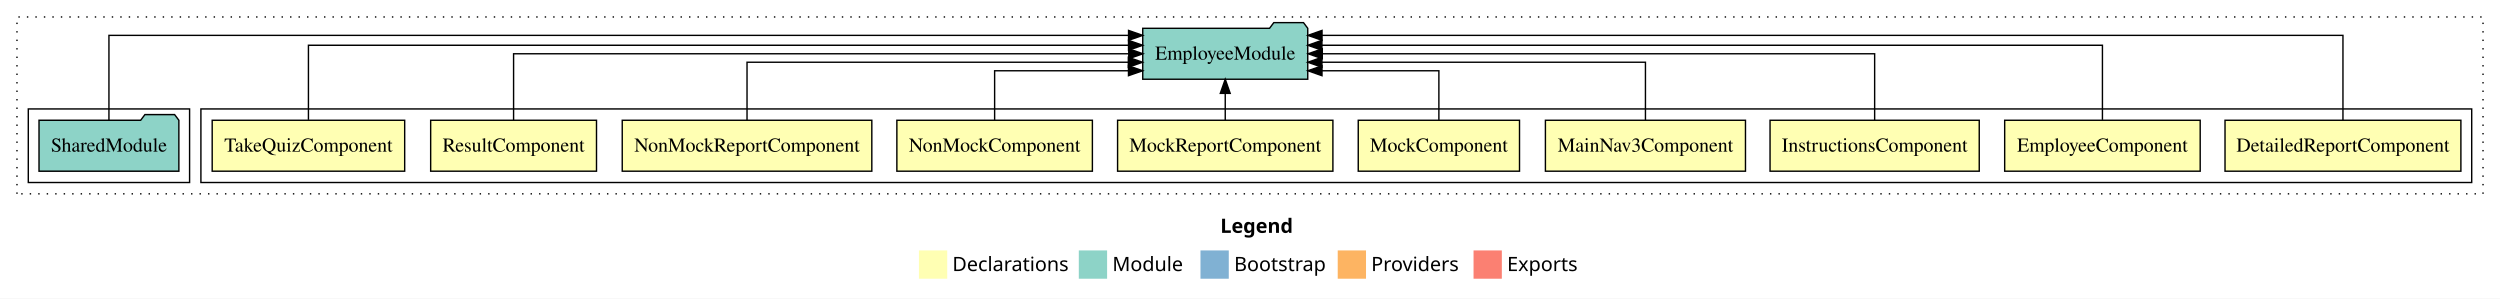
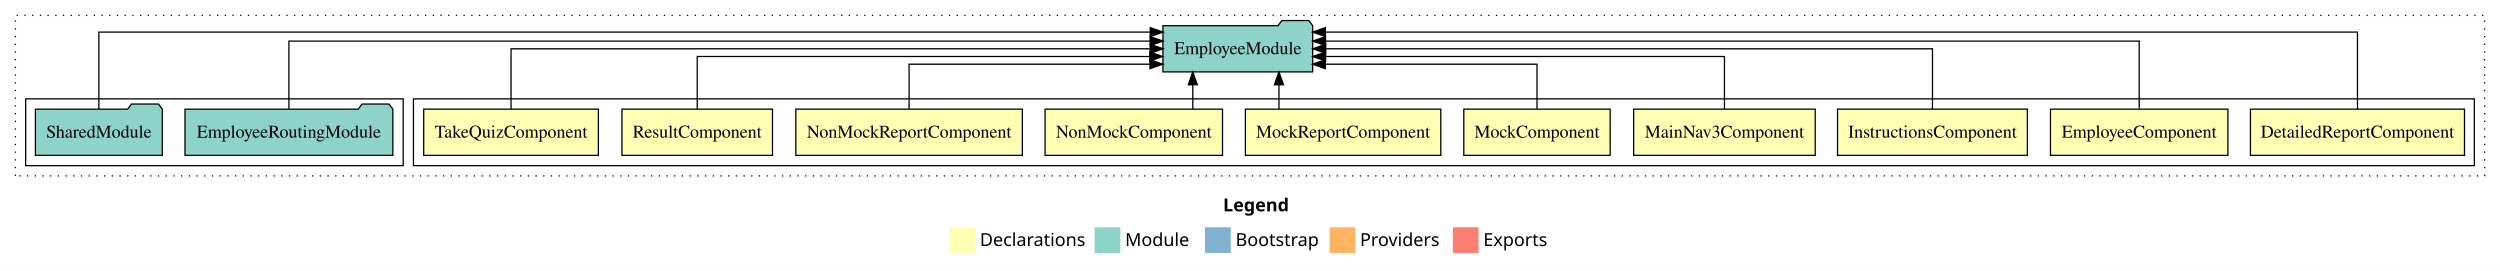
- <svg xmlns="http://www.w3.org/2000/svg" width="1767pt" height="211pt" viewBox="0.00 0.00 1767.00 211.00">
+ <svg xmlns="http://www.w3.org/2000/svg" width="1947pt" height="211pt" viewBox="0.00 0.00 1947.00 211.00">
  <g id="graph0" class="graph" transform="scale(1 1) rotate(0) translate(4 207)">
-     <polygon fill="#ffffff" stroke="transparent" points="-4,4 -4,-207 1763,-207 1763,4 -4,4" />
-     <text text-anchor="start" x="858.509" y="-42.4" font-family="sans-serif" font-weight="bold" font-size="14.00" fill="#000000">Legend</text>
-     <polygon fill="#ffffb3" stroke="transparent" points="645.5,-10 645.5,-30 665.5,-30 665.5,-10 645.5,-10" />
-     <text text-anchor="start" x="669.129" y="-15.4" font-family="sans-serif" font-size="14.00" fill="#000000">  Declarations</text>
-     <polygon fill="#8dd3c7" stroke="transparent" points="758.5,-10 758.5,-30 778.5,-30 778.5,-10 758.5,-10" />
-     <text text-anchor="start" x="782.225" y="-15.4" font-family="sans-serif" font-size="14.00" fill="#000000">  Module</text>
-     <polygon fill="#80b1d3" stroke="transparent" points="844.5,-10 844.5,-30 864.5,-30 864.5,-10 844.5,-10" />
-     <text text-anchor="start" x="868.281" y="-15.4" font-family="sans-serif" font-size="14.00" fill="#000000">  Bootstrap</text>
-     <polygon fill="#fdb462" stroke="transparent" points="941.5,-10 941.5,-30 961.5,-30 961.5,-10 941.5,-10" />
-     <text text-anchor="start" x="965.173" y="-15.4" font-family="sans-serif" font-size="14.00" fill="#000000">  Providers</text>
-     <polygon fill="#fb8072" stroke="transparent" points="1037.5,-10 1037.5,-30 1057.5,-30 1057.5,-10 1037.5,-10" />
-     <text text-anchor="start" x="1061.226" y="-15.4" font-family="sans-serif" font-size="14.00" fill="#000000">  Exports</text>
+     <polygon fill="#ffffff" stroke="transparent" points="-4,4 -4,-207 1943,-207 1943,4 -4,4" />
+     <text text-anchor="start" x="948.509" y="-42.4" font-family="sans-serif" font-weight="bold" font-size="14.00" fill="#000000">Legend</text>
+     <polygon fill="#ffffb3" stroke="transparent" points="735.5,-10 735.5,-30 755.5,-30 755.5,-10 735.5,-10" />
+     <text text-anchor="start" x="759.129" y="-15.4" font-family="sans-serif" font-size="14.00" fill="#000000">  Declarations</text>
+     <polygon fill="#8dd3c7" stroke="transparent" points="848.5,-10 848.5,-30 868.5,-30 868.5,-10 848.5,-10" />
+     <text text-anchor="start" x="872.225" y="-15.4" font-family="sans-serif" font-size="14.00" fill="#000000">  Module</text>
+     <polygon fill="#80b1d3" stroke="transparent" points="934.5,-10 934.5,-30 954.5,-30 954.5,-10 934.5,-10" />
+     <text text-anchor="start" x="958.281" y="-15.4" font-family="sans-serif" font-size="14.00" fill="#000000">  Bootstrap</text>
+     <polygon fill="#fdb462" stroke="transparent" points="1031.5,-10 1031.5,-30 1051.5,-30 1051.5,-10 1031.5,-10" />
+     <text text-anchor="start" x="1055.173" y="-15.4" font-family="sans-serif" font-size="14.00" fill="#000000">  Providers</text>
+     <polygon fill="#fb8072" stroke="transparent" points="1127.5,-10 1127.5,-30 1147.5,-30 1147.5,-10 1127.5,-10" />
+     <text text-anchor="start" x="1151.226" y="-15.4" font-family="sans-serif" font-size="14.00" fill="#000000">  Exports</text>
    <g id="clust1" class="cluster">
-       <polygon fill="none" stroke="#000000" stroke-dasharray="1,5" points="8,-70 8,-195 1751,-195 1751,-70 8,-70" />
+       <polygon fill="none" stroke="#000000" stroke-dasharray="1,5" points="8,-70 8,-195 1931,-195 1931,-70 8,-70" />
    </g>
    <g id="clust2" class="cluster">
-       <polygon fill="none" stroke="#000000" points="138,-78 138,-130 1743,-130 1743,-78 138,-78" />
+       <polygon fill="none" stroke="#000000" points="318,-78 318,-130 1923,-130 1923,-78 318,-78" />
    </g>
    <g id="clust13" class="cluster">
-       <polygon fill="none" stroke="#000000" points="16,-78 16,-130 130,-130 130,-78 16,-78" />
+       <polygon fill="none" stroke="#000000" points="16,-78 16,-130 310,-130 310,-78 16,-78" />
    </g>
    <g id="node1" class="node">
-       <polygon fill="#ffffb3" stroke="#000000" points="1735.357,-122 1568.643,-122 1568.643,-86 1735.357,-86 1735.357,-122" />
-       <text text-anchor="middle" x="1652" y="-99.8" font-family="Times,serif" font-size="14.00" fill="#000000">DetailedReportComponent</text>
+       <polygon fill="#ffffb3" stroke="#000000" points="1915.357,-122 1748.643,-122 1748.643,-86 1915.357,-86 1915.357,-122" />
+       <text text-anchor="middle" x="1832" y="-99.8" font-family="Times,serif" font-size="14.00" fill="#000000">DetailedReportComponent</text>
    </g>
    <g id="node11" class="node">
-       <polygon fill="#8dd3c7" stroke="#000000" points="920.313,-187 917.313,-191 896.313,-191 893.313,-187 803.687,-187 803.687,-151 920.313,-151 920.313,-187" />
-       <text text-anchor="middle" x="862" y="-164.8" font-family="Times,serif" font-size="14.00" fill="#000000">EmployeeModule</text>
+       <polygon fill="#8dd3c7" stroke="#000000" points="1018.313,-187 1015.313,-191 994.313,-191 991.313,-187 901.687,-187 901.687,-151 1018.313,-151 1018.313,-187" />
+       <text text-anchor="middle" x="960" y="-164.8" font-family="Times,serif" font-size="14.00" fill="#000000">EmployeeModule</text>
    </g>
    <g id="edge1" class="edge">
-       <path fill="none" stroke="#000000" d="M1652,-122.091C1652,-145.133 1652,-182 1652,-182 1652,-182 930.411,-182 930.411,-182" />
-       <polygon fill="#000000" stroke="#000000" points="930.411,-178.5 920.411,-182 930.411,-185.5 930.411,-178.5" />
+       <path fill="none" stroke="#000000" d="M1832,-122.091C1832,-145.133 1832,-182 1832,-182 1832,-182 1028.229,-182 1028.229,-182" />
+       <polygon fill="#000000" stroke="#000000" points="1028.229,-178.5 1018.229,-182 1028.229,-185.5 1028.229,-178.5" />
    </g>
    <g id="node2" class="node">
-       <polygon fill="#ffffb3" stroke="#000000" points="1551.095,-122 1412.905,-122 1412.905,-86 1551.095,-86 1551.095,-122" />
-       <text text-anchor="middle" x="1482" y="-99.8" font-family="Times,serif" font-size="14.00" fill="#000000">EmployeeComponent</text>
+       <polygon fill="#ffffb3" stroke="#000000" points="1731.095,-122 1592.905,-122 1592.905,-86 1731.095,-86 1731.095,-122" />
+       <text text-anchor="middle" x="1662" y="-99.8" font-family="Times,serif" font-size="14.00" fill="#000000">EmployeeComponent</text>
    </g>
    <g id="edge2" class="edge">
-       <path fill="none" stroke="#000000" d="M1482,-122.284C1482,-143.321 1482,-175 1482,-175 1482,-175 930.328,-175 930.328,-175" />
-       <polygon fill="#000000" stroke="#000000" points="930.328,-171.5 920.328,-175 930.328,-178.5 930.328,-171.5" />
+       <path fill="none" stroke="#000000" d="M1662,-122.284C1662,-143.321 1662,-175 1662,-175 1662,-175 1028.344,-175 1028.344,-175" />
+       <polygon fill="#000000" stroke="#000000" points="1028.344,-171.5 1018.344,-175 1028.344,-178.5 1028.344,-171.5" />
    </g>
    <g id="node3" class="node">
-       <polygon fill="#ffffb3" stroke="#000000" points="1394.93,-122 1247.07,-122 1247.07,-86 1394.93,-86 1394.93,-122" />
-       <text text-anchor="middle" x="1321" y="-99.8" font-family="Times,serif" font-size="14.00" fill="#000000">InstructionsComponent</text>
+       <polygon fill="#ffffb3" stroke="#000000" points="1574.93,-122 1427.07,-122 1427.07,-86 1574.93,-86 1574.93,-122" />
+       <text text-anchor="middle" x="1501" y="-99.8" font-family="Times,serif" font-size="14.00" fill="#000000">InstructionsComponent</text>
    </g>
    <g id="edge3" class="edge">
-       <path fill="none" stroke="#000000" d="M1321,-122.106C1321,-141.339 1321,-169 1321,-169 1321,-169 930.599,-169 930.599,-169" />
-       <polygon fill="#000000" stroke="#000000" points="930.599,-165.5 920.599,-169 930.599,-172.5 930.599,-165.5" />
+       <path fill="none" stroke="#000000" d="M1501,-122.106C1501,-141.339 1501,-169 1501,-169 1501,-169 1028.41,-169 1028.41,-169" />
+       <polygon fill="#000000" stroke="#000000" points="1028.41,-165.5 1018.41,-169 1028.41,-172.5 1028.41,-165.5" />
    </g>
    <g id="node4" class="node">
-       <polygon fill="#ffffb3" stroke="#000000" points="1229.704,-122 1088.296,-122 1088.296,-86 1229.704,-86 1229.704,-122" />
-       <text text-anchor="middle" x="1159" y="-99.8" font-family="Times,serif" font-size="14.00" fill="#000000">MainNav3Component</text>
+       <polygon fill="#ffffb3" stroke="#000000" points="1409.704,-122 1268.296,-122 1268.296,-86 1409.704,-86 1409.704,-122" />
+       <text text-anchor="middle" x="1339" y="-99.8" font-family="Times,serif" font-size="14.00" fill="#000000">MainNav3Component</text>
    </g>
    <g id="edge4" class="edge">
-       <path fill="none" stroke="#000000" d="M1159,-122.022C1159,-139.373 1159,-163 1159,-163 1159,-163 930.323,-163 930.323,-163" />
-       <polygon fill="#000000" stroke="#000000" points="930.323,-159.5 920.323,-163 930.323,-166.5 930.323,-159.5" />
+       <path fill="none" stroke="#000000" d="M1339,-122.022C1339,-139.373 1339,-163 1339,-163 1339,-163 1028.388,-163 1028.388,-163" />
+       <polygon fill="#000000" stroke="#000000" points="1028.388,-159.5 1018.388,-163 1028.388,-166.5 1028.388,-159.5" />
    </g>
    <g id="node5" class="node">
-       <polygon fill="#ffffb3" stroke="#000000" points="1069.992,-122 956.008,-122 956.008,-86 1069.992,-86 1069.992,-122" />
-       <text text-anchor="middle" x="1013" y="-99.8" font-family="Times,serif" font-size="14.00" fill="#000000">MockComponent</text>
+       <polygon fill="#ffffb3" stroke="#000000" points="1249.992,-122 1136.008,-122 1136.008,-86 1249.992,-86 1249.992,-122" />
+       <text text-anchor="middle" x="1193" y="-99.8" font-family="Times,serif" font-size="14.00" fill="#000000">MockComponent</text>
    </g>
    <g id="edge5" class="edge">
-       <path fill="none" stroke="#000000" d="M1013,-122.24C1013,-137.571 1013,-157 1013,-157 1013,-157 930.38,-157 930.38,-157" />
-       <polygon fill="#000000" stroke="#000000" points="930.381,-153.5 920.38,-157 930.38,-160.5 930.381,-153.5" />
+       <path fill="none" stroke="#000000" d="M1193,-122.24C1193,-137.571 1193,-157 1193,-157 1193,-157 1028.195,-157 1028.195,-157" />
+       <polygon fill="#000000" stroke="#000000" points="1028.195,-153.5 1018.195,-157 1028.195,-160.5 1028.195,-153.5" />
    </g>
    <g id="node6" class="node">
-       <polygon fill="#ffffb3" stroke="#000000" points="938.094,-122 785.906,-122 785.906,-86 938.094,-86 938.094,-122" />
-       <text text-anchor="middle" x="862" y="-99.8" font-family="Times,serif" font-size="14.00" fill="#000000">MockReportComponent</text>
+       <polygon fill="#ffffb3" stroke="#000000" points="1118.094,-122 965.906,-122 965.906,-86 1118.094,-86 1118.094,-122" />
+       <text text-anchor="middle" x="1042" y="-99.8" font-family="Times,serif" font-size="14.00" fill="#000000">MockReportComponent</text>
    </g>
    <g id="edge6" class="edge">
-       <path fill="none" stroke="#000000" d="M862,-122.106C862,-122.106 862,-140.991 862,-140.991" />
-       <polygon fill="#000000" stroke="#000000" points="858.5,-140.991 862,-150.991 865.5,-140.991 858.5,-140.991" />
+       <path fill="none" stroke="#000000" d="M992.055,-122.106C992.055,-122.106 992.055,-140.991 992.055,-140.991" />
+       <polygon fill="#000000" stroke="#000000" points="988.555,-140.991 992.055,-150.991 995.555,-140.991 988.555,-140.991" />
    </g>
    <g id="node7" class="node">
-       <polygon fill="#ffffb3" stroke="#000000" points="768.098,-122 629.902,-122 629.902,-86 768.098,-86 768.098,-122" />
-       <text text-anchor="middle" x="699" y="-99.8" font-family="Times,serif" font-size="14.00" fill="#000000">NonMockComponent</text>
+       <polygon fill="#ffffb3" stroke="#000000" points="948.098,-122 809.902,-122 809.902,-86 948.098,-86 948.098,-122" />
+       <text text-anchor="middle" x="879" y="-99.8" font-family="Times,serif" font-size="14.00" fill="#000000">NonMockComponent</text>
    </g>
    <g id="edge7" class="edge">
-       <path fill="none" stroke="#000000" d="M699,-122.24C699,-137.571 699,-157 699,-157 699,-157 793.614,-157 793.614,-157" />
-       <polygon fill="#000000" stroke="#000000" points="793.614,-160.5 803.614,-157 793.614,-153.5 793.614,-160.5" />
+       <path fill="none" stroke="#000000" d="M924.946,-122.106C924.946,-122.106 924.946,-140.991 924.946,-140.991" />
+       <polygon fill="#000000" stroke="#000000" points="921.446,-140.991 924.946,-150.991 928.446,-140.991 921.446,-140.991" />
    </g>
    <g id="node8" class="node">
-       <polygon fill="#ffffb3" stroke="#000000" points="612.201,-122 435.799,-122 435.799,-86 612.201,-86 612.201,-122" />
-       <text text-anchor="middle" x="524" y="-99.8" font-family="Times,serif" font-size="14.00" fill="#000000">NonMockReportComponent</text>
+       <polygon fill="#ffffb3" stroke="#000000" points="792.201,-122 615.799,-122 615.799,-86 792.201,-86 792.201,-122" />
+       <text text-anchor="middle" x="704" y="-99.8" font-family="Times,serif" font-size="14.00" fill="#000000">NonMockReportComponent</text>
    </g>
    <g id="edge8" class="edge">
-       <path fill="none" stroke="#000000" d="M524,-122.022C524,-139.373 524,-163 524,-163 524,-163 793.511,-163 793.511,-163" />
-       <polygon fill="#000000" stroke="#000000" points="793.511,-166.5 803.511,-163 793.511,-159.5 793.511,-166.5" />
+       <path fill="none" stroke="#000000" d="M704,-122.24C704,-137.571 704,-157 704,-157 704,-157 891.589,-157 891.589,-157" />
+       <polygon fill="#000000" stroke="#000000" points="891.589,-160.5 901.589,-157 891.589,-153.5 891.589,-160.5" />
    </g>
    <g id="node9" class="node">
-       <polygon fill="#ffffb3" stroke="#000000" points="417.61,-122 300.39,-122 300.39,-86 417.61,-86 417.61,-122" />
-       <text text-anchor="middle" x="359" y="-99.8" font-family="Times,serif" font-size="14.00" fill="#000000">ResultComponent</text>
+       <polygon fill="#ffffb3" stroke="#000000" points="597.61,-122 480.39,-122 480.39,-86 597.61,-86 597.61,-122" />
+       <text text-anchor="middle" x="539" y="-99.8" font-family="Times,serif" font-size="14.00" fill="#000000">ResultComponent</text>
    </g>
    <g id="edge9" class="edge">
-       <path fill="none" stroke="#000000" d="M359,-122.106C359,-141.339 359,-169 359,-169 359,-169 793.808,-169 793.808,-169" />
-       <polygon fill="#000000" stroke="#000000" points="793.808,-172.5 803.808,-169 793.808,-165.5 793.808,-172.5" />
+       <path fill="none" stroke="#000000" d="M539,-122.022C539,-139.373 539,-163 539,-163 539,-163 891.462,-163 891.462,-163" />
+       <polygon fill="#000000" stroke="#000000" points="891.462,-166.5 901.462,-163 891.462,-159.5 891.462,-166.5" />
    </g>
    <g id="node10" class="node">
-       <polygon fill="#ffffb3" stroke="#000000" points="282.027,-122 145.973,-122 145.973,-86 282.027,-86 282.027,-122" />
-       <text text-anchor="middle" x="214" y="-99.8" font-family="Times,serif" font-size="14.00" fill="#000000">TakeQuizComponent</text>
+       <polygon fill="#ffffb3" stroke="#000000" points="462.027,-122 325.973,-122 325.973,-86 462.027,-86 462.027,-122" />
+       <text text-anchor="middle" x="394" y="-99.8" font-family="Times,serif" font-size="14.00" fill="#000000">TakeQuizComponent</text>
    </g>
    <g id="edge10" class="edge">
-       <path fill="none" stroke="#000000" d="M214,-122.284C214,-143.321 214,-175 214,-175 214,-175 793.638,-175 793.638,-175" />
-       <polygon fill="#000000" stroke="#000000" points="793.638,-178.5 803.638,-175 793.638,-171.5 793.638,-178.5" />
+       <path fill="none" stroke="#000000" d="M394,-122.106C394,-141.339 394,-169 394,-169 394,-169 891.824,-169 891.824,-169" />
+       <polygon fill="#000000" stroke="#000000" points="891.824,-172.5 901.824,-169 891.824,-165.5 891.824,-172.5" />
    </g>
    <g id="node12" class="node">
+       <polygon fill="#8dd3c7" stroke="#000000" points="301.931,-122 298.931,-126 277.931,-126 274.931,-122 140.069,-122 140.069,-86 301.931,-86 301.931,-122" />
+       <text text-anchor="middle" x="221" y="-99.8" font-family="Times,serif" font-size="14.00" fill="#000000">EmployeeRoutingModule</text>
+     </g>
+     <g id="edge11" class="edge">
+       <path fill="none" stroke="#000000" d="M221,-122.284C221,-143.321 221,-175 221,-175 221,-175 891.703,-175 891.703,-175" />
+       <polygon fill="#000000" stroke="#000000" points="891.703,-178.5 901.703,-175 891.703,-171.5 891.703,-178.5" />
+     </g>
+     <g id="node13" class="node">
      <polygon fill="#8dd3c7" stroke="#000000" points="122.423,-122 119.423,-126 98.423,-126 95.423,-122 23.577,-122 23.577,-86 122.423,-86 122.423,-122" />
      <text text-anchor="middle" x="73" y="-99.8" font-family="Times,serif" font-size="14.00" fill="#000000">SharedModule</text>
    </g>
-     <g id="edge11" class="edge">
-       <path fill="none" stroke="#000000" d="M73,-122.091C73,-145.133 73,-182 73,-182 73,-182 793.663,-182 793.663,-182" />
-       <polygon fill="#000000" stroke="#000000" points="793.663,-185.5 803.663,-182 793.663,-178.5 793.663,-185.5" />
+     <g id="edge12" class="edge">
+       <path fill="none" stroke="#000000" d="M73,-122.091C73,-145.133 73,-182 73,-182 73,-182 891.802,-182 891.802,-182" />
+       <polygon fill="#000000" stroke="#000000" points="891.802,-185.5 901.802,-182 891.801,-178.5 891.802,-185.5" />
    </g>
  </g>
</svg>
